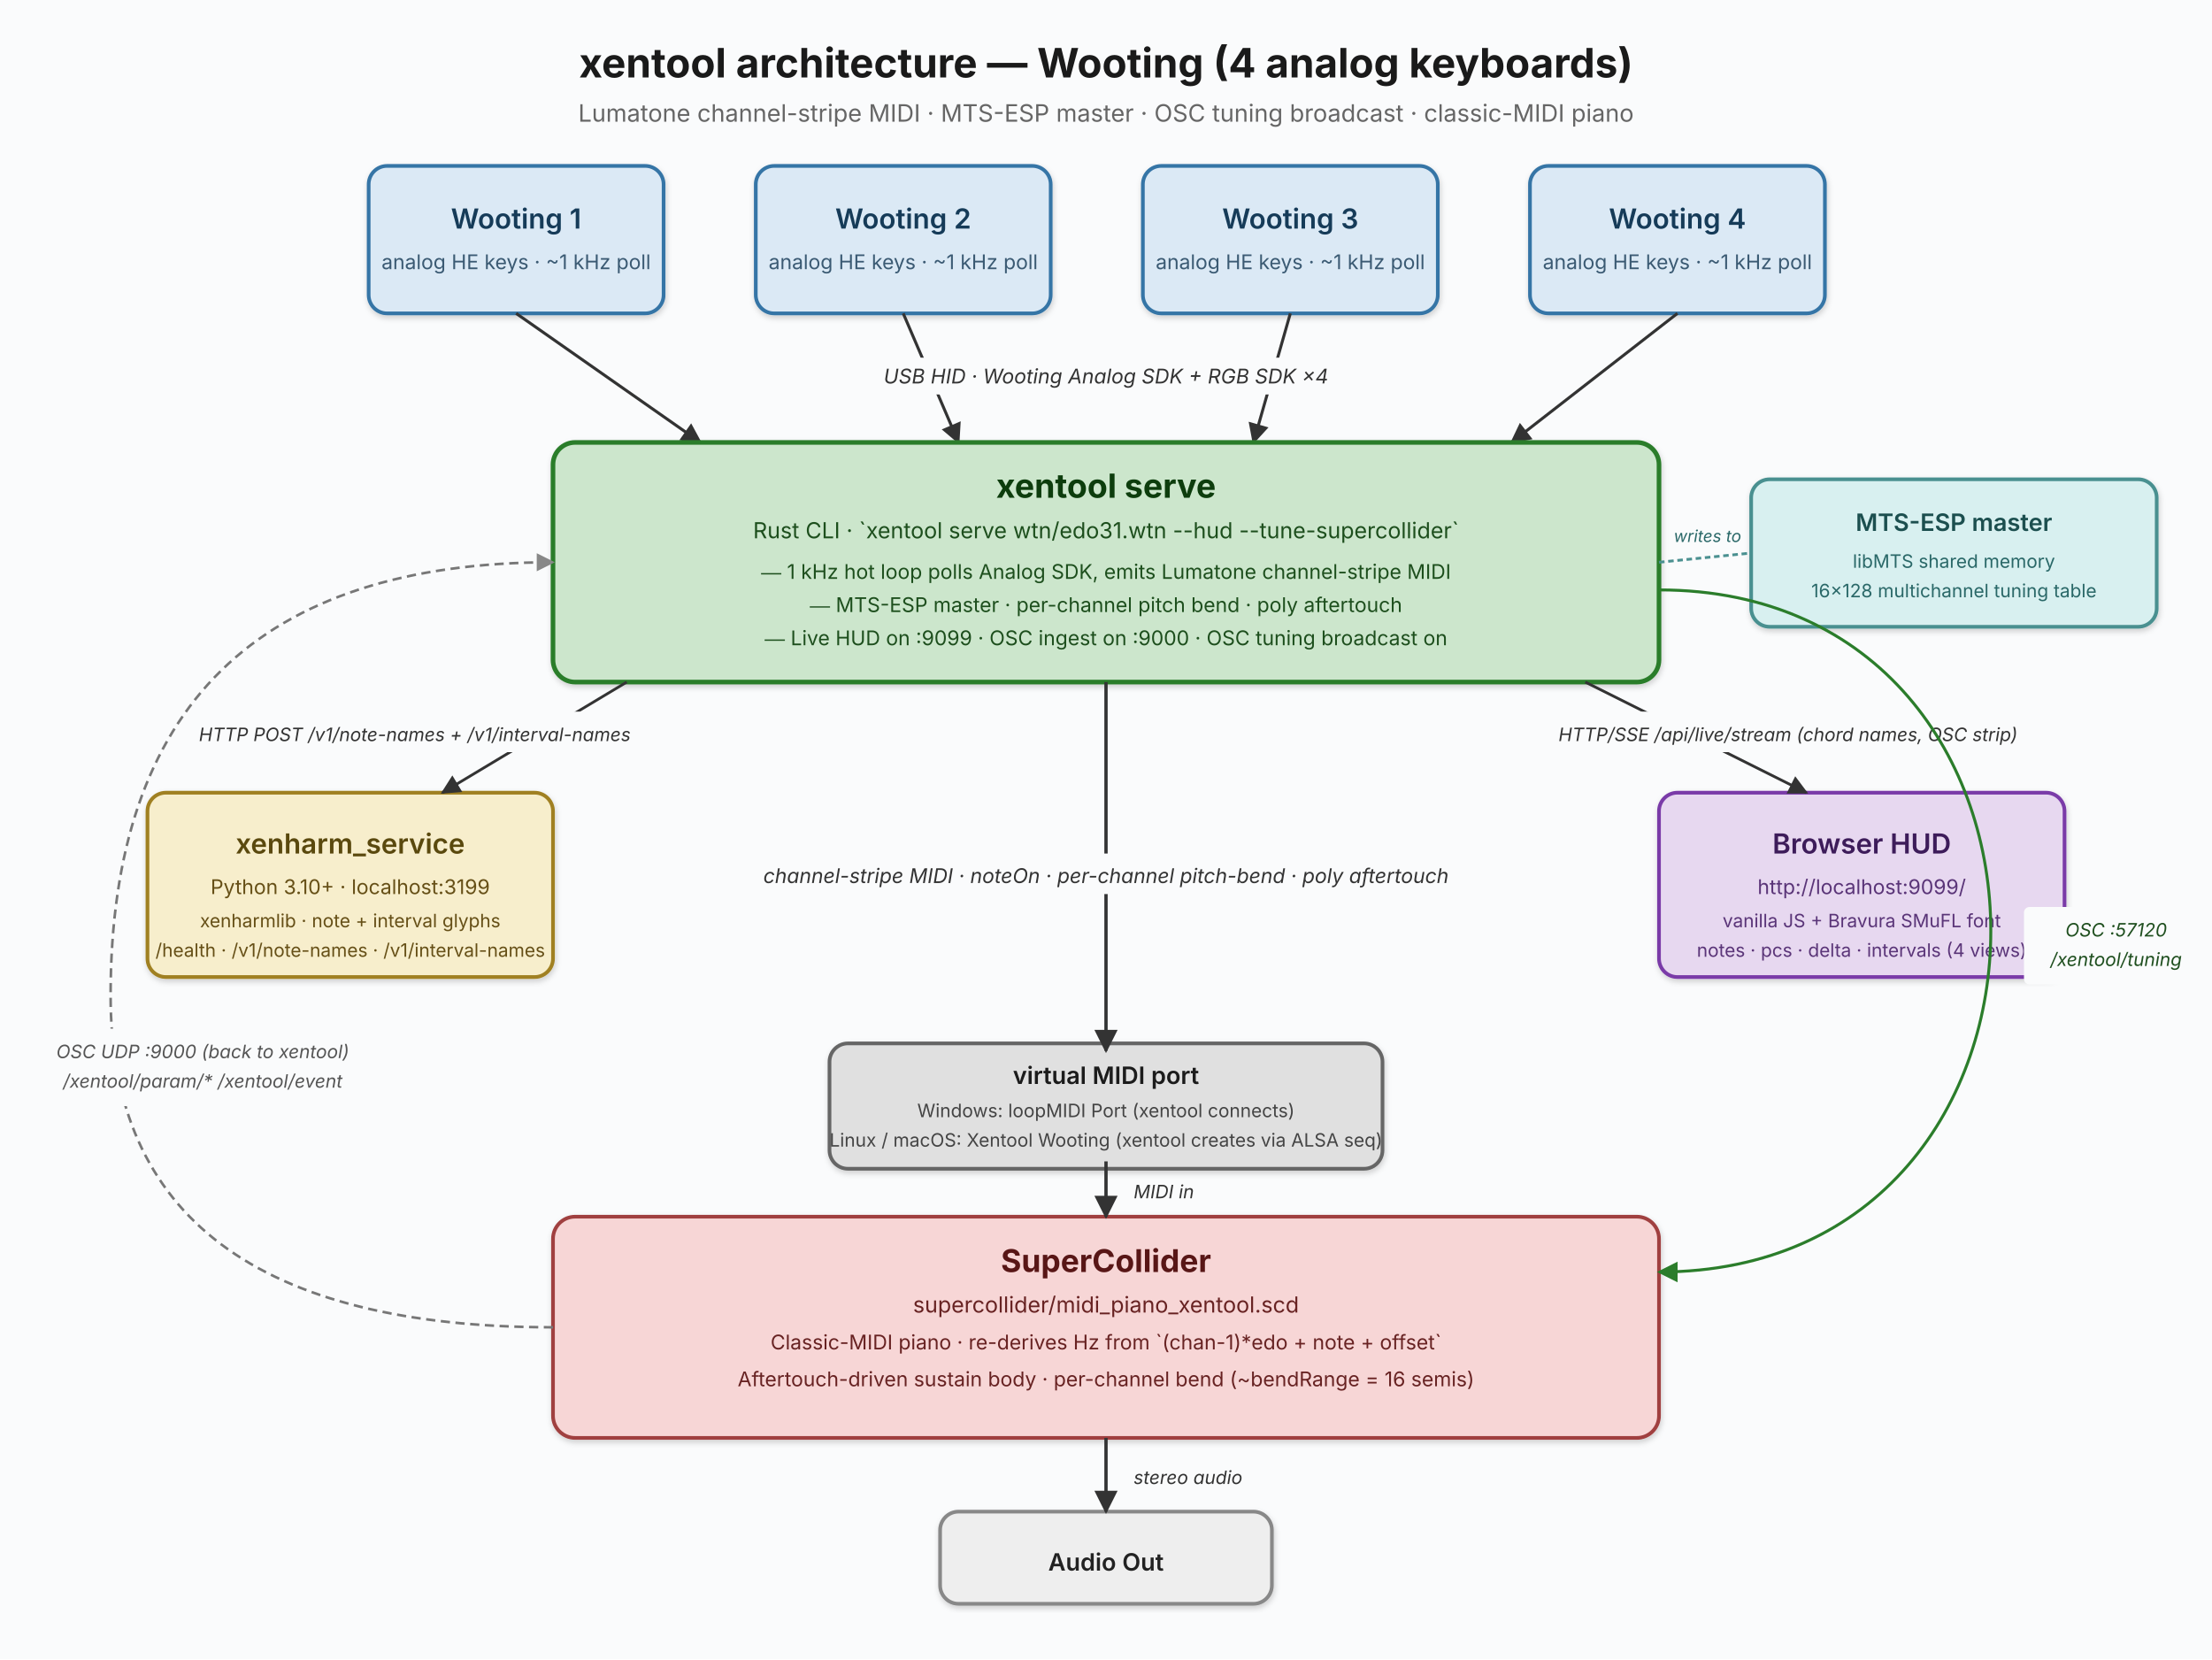
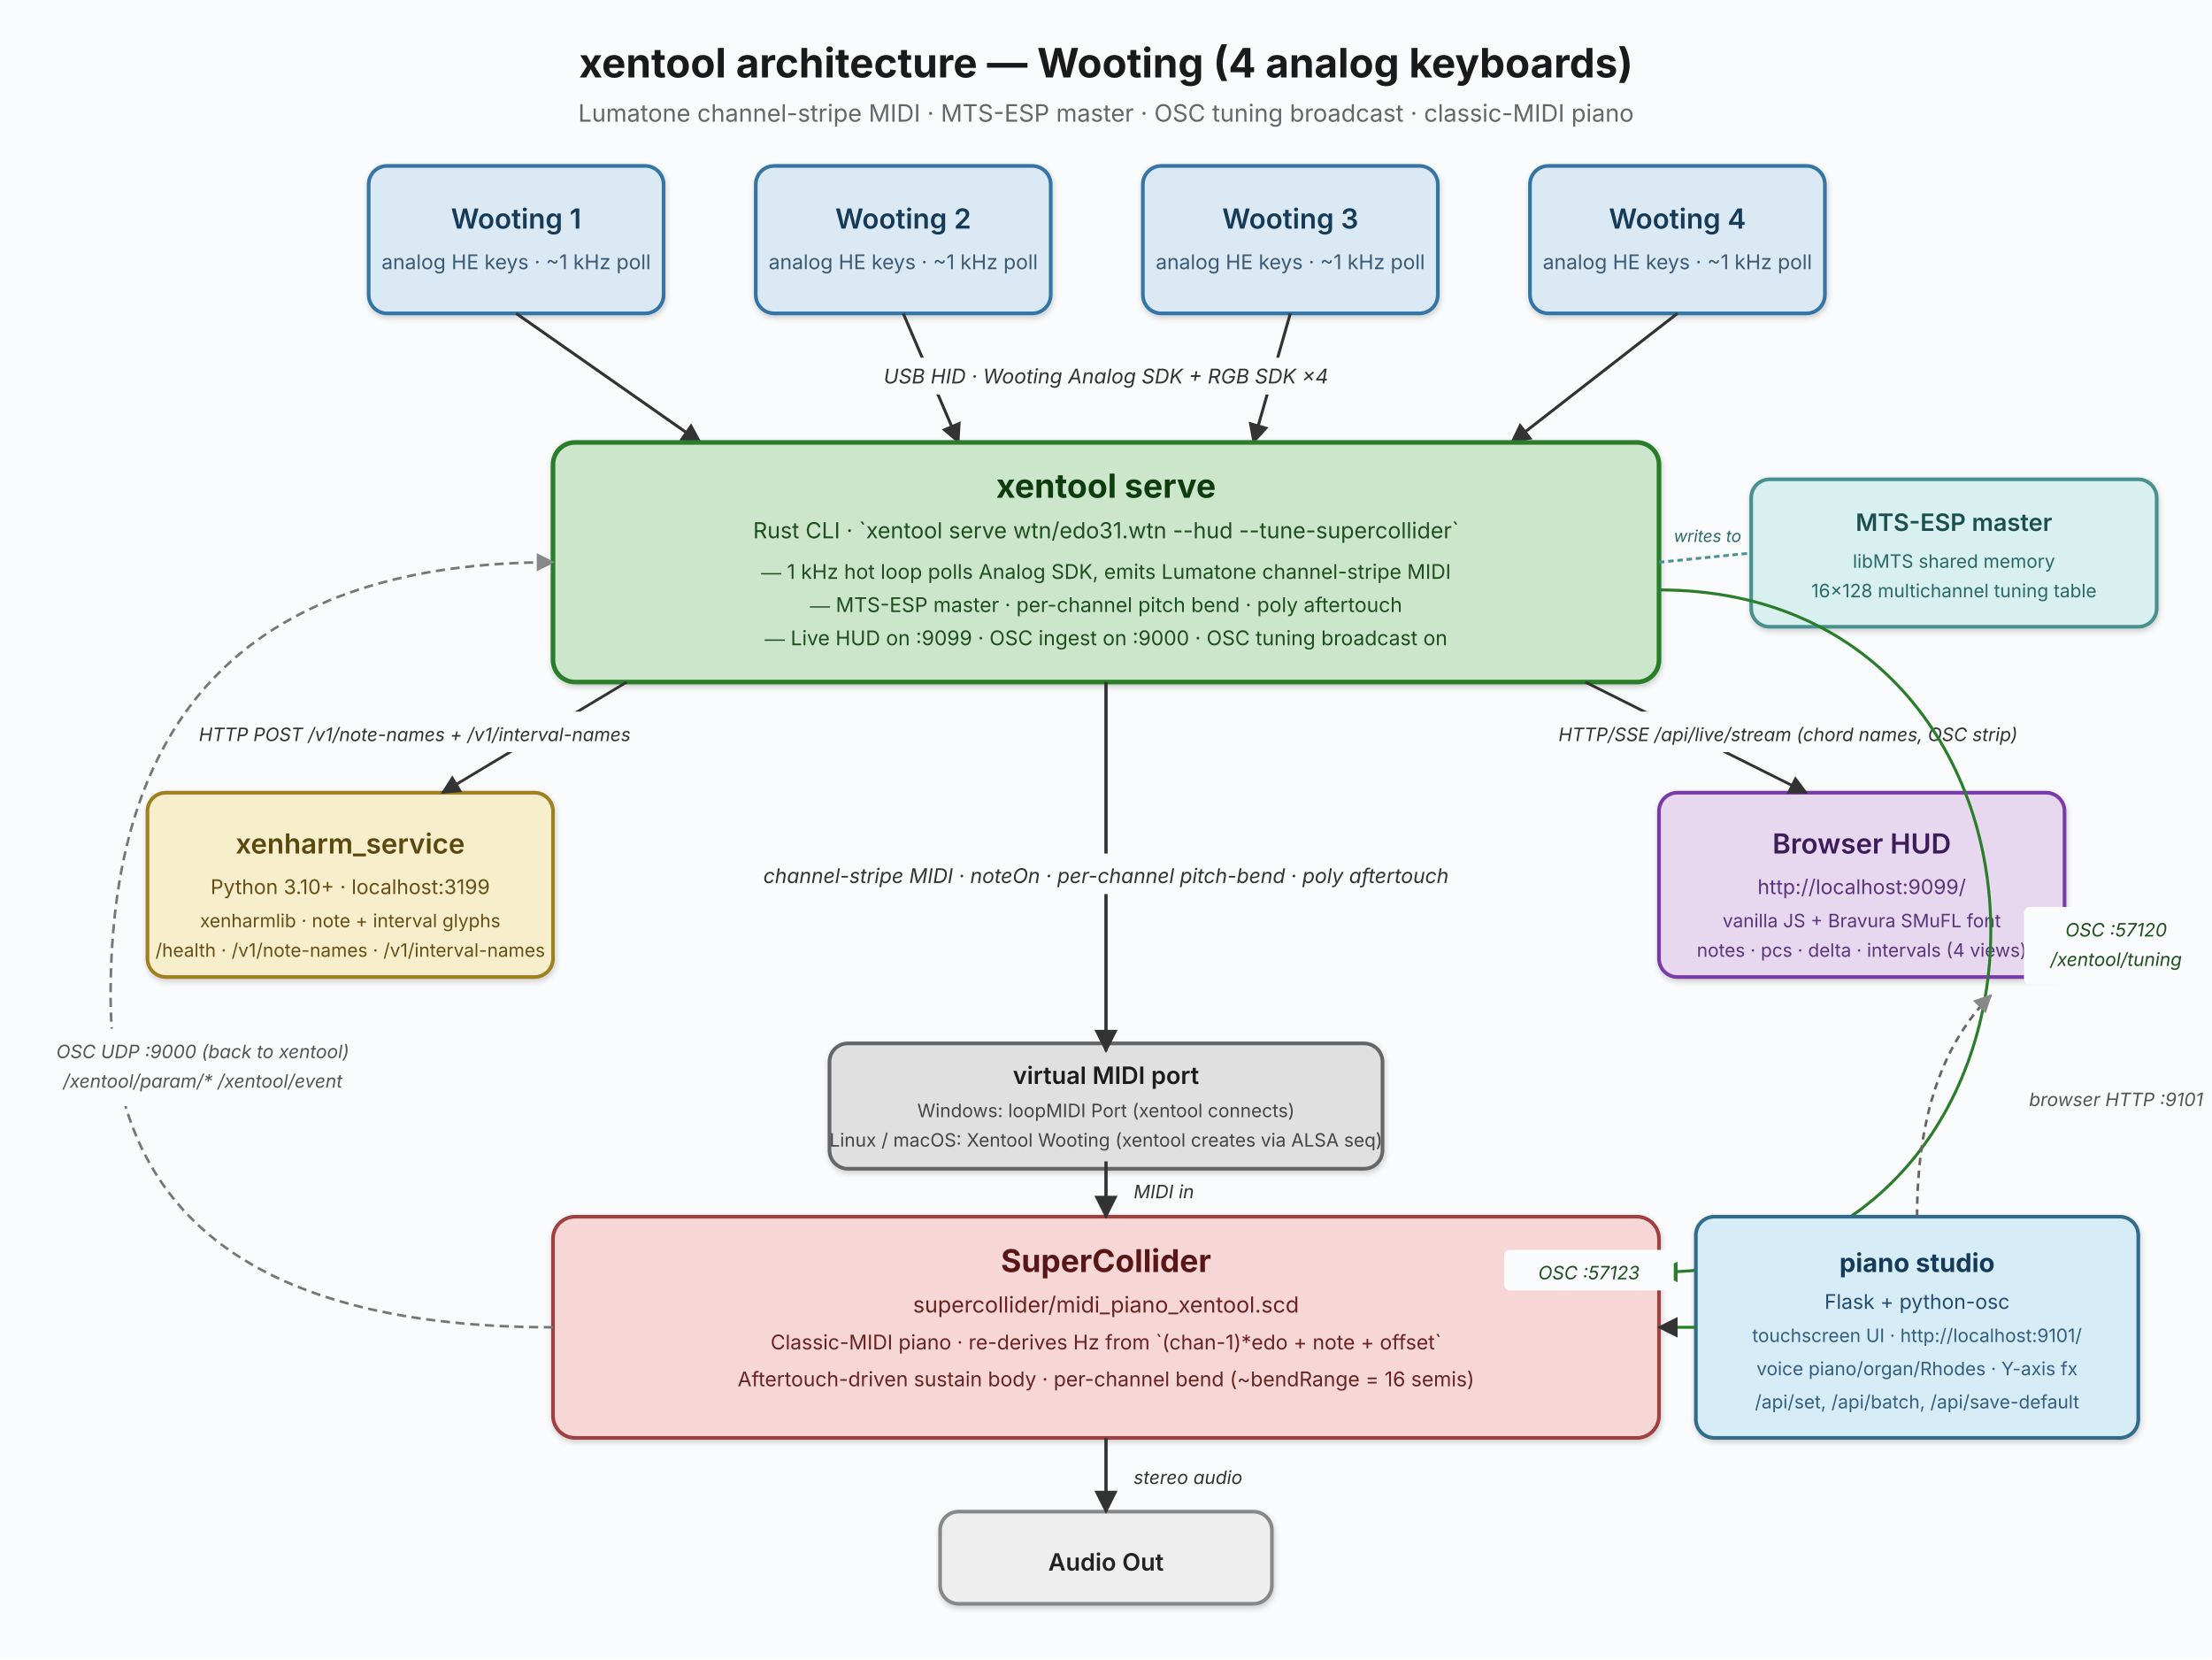
<svg xmlns="http://www.w3.org/2000/svg" viewBox="0 0 1200 900" font-family="'Segoe UI', 'Inter', 'Helvetica Neue', system-ui, sans-serif">
  <defs>
    <marker id="arrow" viewBox="0 0 10 10" refX="9" refY="5" markerWidth="7" markerHeight="7" orient="auto-start-reverse">
      <path d="M0,0 L10,5 L0,10 z" fill="#333" />
    </marker>
    <marker id="arrow-dim" viewBox="0 0 10 10" refX="9" refY="5" markerWidth="7" markerHeight="7" orient="auto-start-reverse">
      <path d="M0,0 L10,5 L0,10 z" fill="#888" />
    </marker>
    <marker id="arrow-osc" viewBox="0 0 10 10" refX="9" refY="5" markerWidth="7" markerHeight="7" orient="auto-start-reverse">
      <path d="M0,0 L10,5 L0,10 z" fill="#2b7d2b" />
    </marker>
    <filter id="shadow" x="-10%" y="-10%" width="120%" height="120%">
      <feDropShadow dx="0.5" dy="1.5" stdDeviation="1.5" flood-opacity="0.18" />
    </filter>
  </defs>
  <rect width="1200" height="900" fill="#fafbfc" />
  <text x="600" y="42" text-anchor="middle" font-size="22" font-weight="700" fill="#1a1a1a">
    xentool architecture — Wooting (4 analog keyboards)
  </text>
  <text x="600" y="66" text-anchor="middle" font-size="13" fill="#666">
    Lumatone channel-stripe MIDI · MTS-ESP master · OSC tuning broadcast · classic-MIDI piano
  </text>
  <g filter="url(#shadow)">
    <rect x="200" y="90" width="160" height="80" rx="10" fill="#dbe9f5" stroke="#3674a6" stroke-width="2" />
    <text x="280" y="124" text-anchor="middle" font-size="15" font-weight="600" fill="#143b59">Wooting 1</text>
    <text x="280" y="146" text-anchor="middle" font-size="11" fill="#3a5a73">analog HE keys · ~1 kHz poll</text>
    <rect x="410" y="90" width="160" height="80" rx="10" fill="#dbe9f5" stroke="#3674a6" stroke-width="2" />
    <text x="490" y="124" text-anchor="middle" font-size="15" font-weight="600" fill="#143b59">Wooting 2</text>
    <text x="490" y="146" text-anchor="middle" font-size="11" fill="#3a5a73">analog HE keys · ~1 kHz poll</text>
    <rect x="620" y="90" width="160" height="80" rx="10" fill="#dbe9f5" stroke="#3674a6" stroke-width="2" />
    <text x="700" y="124" text-anchor="middle" font-size="15" font-weight="600" fill="#143b59">Wooting 3</text>
    <text x="700" y="146" text-anchor="middle" font-size="11" fill="#3a5a73">analog HE keys · ~1 kHz poll</text>
    <rect x="830" y="90" width="160" height="80" rx="10" fill="#dbe9f5" stroke="#3674a6" stroke-width="2" />
    <text x="910" y="124" text-anchor="middle" font-size="15" font-weight="600" fill="#143b59">Wooting 4</text>
    <text x="910" y="146" text-anchor="middle" font-size="11" fill="#3a5a73">analog HE keys · ~1 kHz poll</text>
  </g>
  <line x1="280" y1="170" x2="380" y2="240" stroke="#333" stroke-width="1.6" marker-end="url(#arrow)" />
  <line x1="490" y1="170" x2="520" y2="240" stroke="#333" stroke-width="1.6" marker-end="url(#arrow)" />
  <line x1="700" y1="170" x2="680" y2="240" stroke="#333" stroke-width="1.6" marker-end="url(#arrow)" />
  <line x1="910" y1="170" x2="820" y2="240" stroke="#333" stroke-width="1.6" marker-end="url(#arrow)" />
  <rect x="450" y="194" width="300" height="20" fill="#fafbfc" rx="3" />
  <text x="600" y="208" text-anchor="middle" font-size="11" fill="#333" font-style="italic">
    USB HID · Wooting Analog SDK + RGB SDK ×4
  </text>
  <g filter="url(#shadow)">
    <rect x="300" y="240" width="600" height="130" rx="12" fill="#cce6cc" stroke="#2b7d2b" stroke-width="2.5" />
    <text x="600" y="270" text-anchor="middle" font-size="18" font-weight="700" fill="#0d3d0d">xentool serve</text>
    <text x="600" y="292" text-anchor="middle" font-size="12" fill="#1f4f1f">
      Rust CLI · `xentool serve wtn/edo31.wtn --hud --tune-supercollider`
    </text>
    <text x="600" y="314" text-anchor="middle" font-size="11" fill="#1f4f1f">
      ─ 1 kHz hot loop polls Analog SDK, emits Lumatone channel-stripe MIDI
    </text>
    <text x="600" y="332" text-anchor="middle" font-size="11" fill="#1f4f1f">
      ─ MTS-ESP master · per-channel pitch bend · poly aftertouch
    </text>
    <text x="600" y="350" text-anchor="middle" font-size="11" fill="#1f4f1f">
      ─ Live HUD on :9099 · OSC ingest on :9000 · OSC tuning broadcast on
    </text>
  </g>
  <g filter="url(#shadow)">
    <rect x="950" y="260" width="220" height="80" rx="10" fill="#d8f0f0" stroke="#4a9090" stroke-width="2" />
    <text x="1060" y="288" text-anchor="middle" font-size="13" font-weight="600" fill="#1c5050">MTS-ESP master</text>
    <text x="1060" y="308" text-anchor="middle" font-size="10" fill="#2a6868">libMTS shared memory</text>
    <text x="1060" y="324" text-anchor="middle" font-size="10" fill="#2a6868">16×128 multichannel tuning table</text>
  </g>
  <line x1="900" y1="305" x2="950" y2="300" stroke="#4a9090" stroke-width="1.5" stroke-dasharray="3 2" />
  <text x="908" y="294" font-size="9" fill="#2a6868" font-style="italic">writes to</text>
  <g filter="url(#shadow)">
    <rect x="80" y="430" width="220" height="100" rx="10" fill="#f7eecc" stroke="#a08020" stroke-width="2" />
    <text x="190" y="463" text-anchor="middle" font-size="15" font-weight="600" fill="#5a4810">xenharm_service</text>
    <text x="190" y="485" text-anchor="middle" font-size="11" fill="#665018">Python 3.10+ · localhost:3199</text>
    <text x="190" y="503" text-anchor="middle" font-size="10" fill="#665018">xenharmlib · note + interval glyphs</text>
    <text x="190" y="519" text-anchor="middle" font-size="10" fill="#665018">/health · /v1/note-names · /v1/interval-names</text>
  </g>
  <g filter="url(#shadow)">
    <rect x="900" y="430" width="220" height="100" rx="10" fill="#e7d8f0" stroke="#7a3ba8" stroke-width="2" />
    <text x="1010" y="463" text-anchor="middle" font-size="15" font-weight="600" fill="#3e1c5a">Browser HUD</text>
    <text x="1010" y="485" text-anchor="middle" font-size="11" fill="#5a3478">http://localhost:9099/</text>
    <text x="1010" y="503" text-anchor="middle" font-size="10" fill="#5a3478">vanilla JS + Bravura SMuFL font</text>
    <text x="1010" y="519" text-anchor="middle" font-size="10" fill="#5a3478">notes · pcs · delta · intervals (4 views)</text>
  </g>
  <line x1="340" y1="370" x2="240" y2="430" stroke="#333" stroke-width="1.5" marker-end="url(#arrow)" />
  <rect x="80" y="386" width="290" height="22" fill="#fafbfc" rx="3" />
  <text x="225" y="402" text-anchor="middle" font-size="10" fill="#333" font-style="italic">
    HTTP POST /v1/note-names + /v1/interval-names
  </text>
  <line x1="860" y1="370" x2="980" y2="430" stroke="#333" stroke-width="1.5" marker-end="url(#arrow)" />
  <rect x="830" y="386" width="280" height="22" fill="#fafbfc" rx="3" />
  <text x="970" y="402" text-anchor="middle" font-size="10" fill="#333" font-style="italic">
    HTTP/SSE /api/live/stream (chord names, OSC strip)
  </text>
  <g filter="url(#shadow)">
    <rect x="450" y="566" width="300" height="68" rx="10" fill="#e0e0e0" stroke="#666" stroke-width="2" />
    <text x="600" y="588" text-anchor="middle" font-size="13" font-weight="600" fill="#1a1a1a">virtual MIDI port</text>
    <text x="600" y="606" text-anchor="middle" font-size="10" fill="#444">Windows: loopMIDI Port (xentool connects)</text>
    <text x="600" y="622" text-anchor="middle" font-size="10" fill="#444">Linux / macOS: Xentool Wooting (xentool creates via ALSA seq)</text>
  </g>
  <line x1="600" y1="370" x2="600" y2="570" stroke="#333" stroke-width="1.8" marker-end="url(#arrow)" />
  <rect x="395" y="463" width="410" height="22" fill="#fafbfc" rx="3" />
  <text x="600" y="479" text-anchor="middle" font-size="11" fill="#333" font-style="italic">
    channel-stripe MIDI · noteOn · per-channel pitch-bend · poly aftertouch
  </text>
  <g filter="url(#shadow)">
    <rect x="300" y="660" width="600" height="120" rx="12" fill="#f7d6d6" stroke="#a04040" stroke-width="2" />
    <text x="600" y="690" text-anchor="middle" font-size="17" font-weight="700" fill="#591818">SuperCollider</text>
    <text x="600" y="712" text-anchor="middle" font-size="12" fill="#682424">supercollider/midi_piano_xentool.scd</text>
    <text x="600" y="732" text-anchor="middle" font-size="11" fill="#682424">
      Classic-MIDI piano · re-derives Hz from `(chan-1)*edo + note + offset`
    </text>
    <text x="600" y="752" text-anchor="middle" font-size="11" fill="#682424">
      Aftertouch-driven sustain body · per-channel bend (~bendRange = 16 semis)
    </text>
  </g>
  <line x1="600" y1="630" x2="600" y2="660" stroke="#333" stroke-width="1.8" marker-end="url(#arrow)" />
  <text x="615" y="650" font-size="10" fill="#333" font-style="italic">MIDI in</text>
  <path d="M 900 320 C 1140 320, 1140 690, 900 690" stroke="#2b7d2b" stroke-width="1.6" fill="none" marker-end="url(#arrow-osc)" />
  <rect x="1098" y="492" width="100" height="42" fill="#fafbfc" rx="3" />
  <text x="1148" y="508" text-anchor="middle" font-size="10" fill="#1f4f1f" font-style="italic">
    OSC :57120
  </text>
  <text x="1148" y="524" text-anchor="middle" font-size="10" fill="#1f4f1f" font-style="italic">
    /xentool/tuning
  </text>
  <path d="M 300 720 Q 60 720, 60 540 Q 60 305, 300 305" stroke="#777" stroke-width="1.4" fill="none" stroke-dasharray="5 3" marker-end="url(#arrow-dim)" />
  <rect x="20" y="558" width="180" height="42" fill="#fafbfc" rx="3" />
  <text x="110" y="574" text-anchor="middle" font-size="10" fill="#555" font-style="italic">
    OSC UDP :9000 (back to xentool)
  </text>
  <text x="110" y="590" text-anchor="middle" font-size="10" fill="#555" font-style="italic">
    /xentool/param/* /xentool/event
  </text>
  <g filter="url(#shadow)">
    <rect x="510" y="820" width="180" height="50" rx="10" fill="#eeeeee" stroke="#888" stroke-width="2" />
    <text x="600" y="852" text-anchor="middle" font-size="13" font-weight="600" fill="#222">Audio Out</text>
  </g>
  <line x1="600" y1="780" x2="600" y2="820" stroke="#333" stroke-width="1.8" marker-end="url(#arrow)" />
  <text x="615" y="805" font-size="10" fill="#333" font-style="italic">stereo audio</text>
+   <g filter="url(#shadow)">
+     <rect x="920" y="660" width="240" height="120" rx="10" fill="#d6ecf7" stroke="#306c8d" stroke-width="2" />
+     <text x="1040" y="690" text-anchor="middle" font-size="14" font-weight="700" fill="#143b59">piano studio</text>
+     <text x="1040" y="710" text-anchor="middle" font-size="11" fill="#234d6f">Flask + python-osc</text>
+     <text x="1040" y="728" text-anchor="middle" font-size="10" fill="#345e7f">touchscreen UI · http://localhost:9101/</text>
+     <text x="1040" y="746" text-anchor="middle" font-size="10" fill="#345e7f">voice piano/organ/Rhodes · Y-axis fx</text>
+     <text x="1040" y="764" text-anchor="middle" font-size="10" fill="#345e7f">/api/set, /api/batch, /api/save-default</text>
+   </g>
+   <path d="M 920 720 L 900 720" stroke="#2b7d2b" stroke-width="1.6" fill="none" marker-end="url(#arrow)" />
+   <rect x="816" y="678" width="92" height="22" fill="#fafbfc" rx="3" />
+   <text x="862" y="694" text-anchor="middle" font-size="10" fill="#1f4f1f" font-style="italic">
+     OSC :57123
+   </text>
+   <path d="M 1040 660 Q 1040 580, 1080 540" stroke="#666" stroke-width="1.4" fill="none" stroke-dasharray="4 3" marker-end="url(#arrow-dim)" />
+   <text x="1148" y="600" text-anchor="middle" font-size="10" fill="#555" font-style="italic">browser HTTP :9101</text>
</svg>
